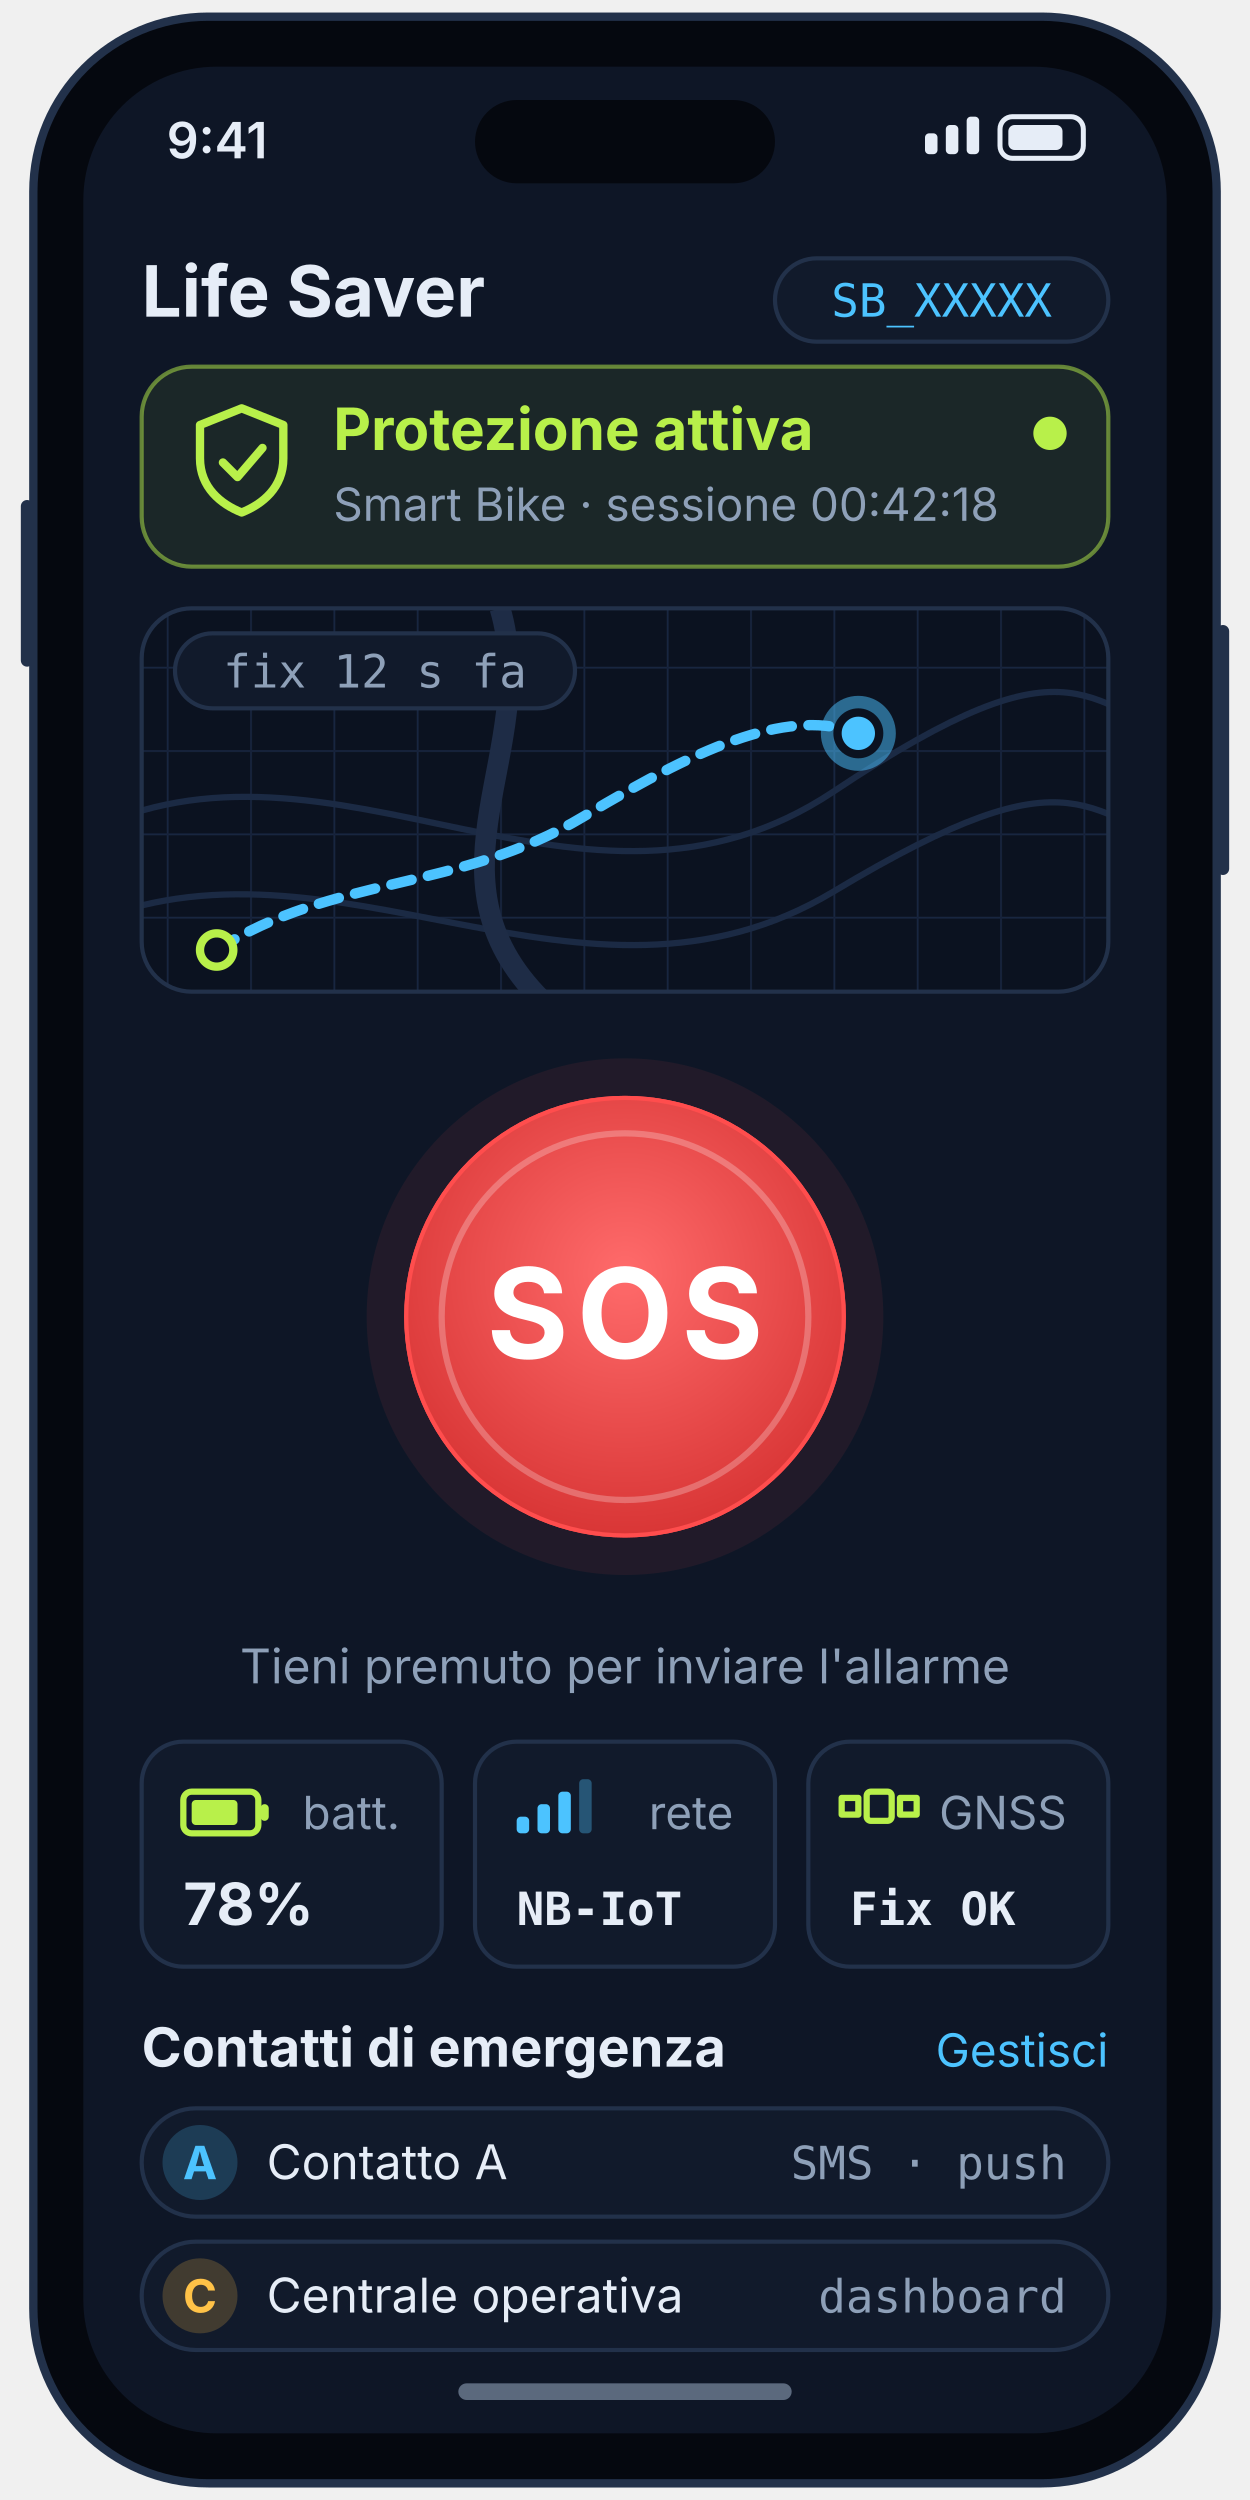
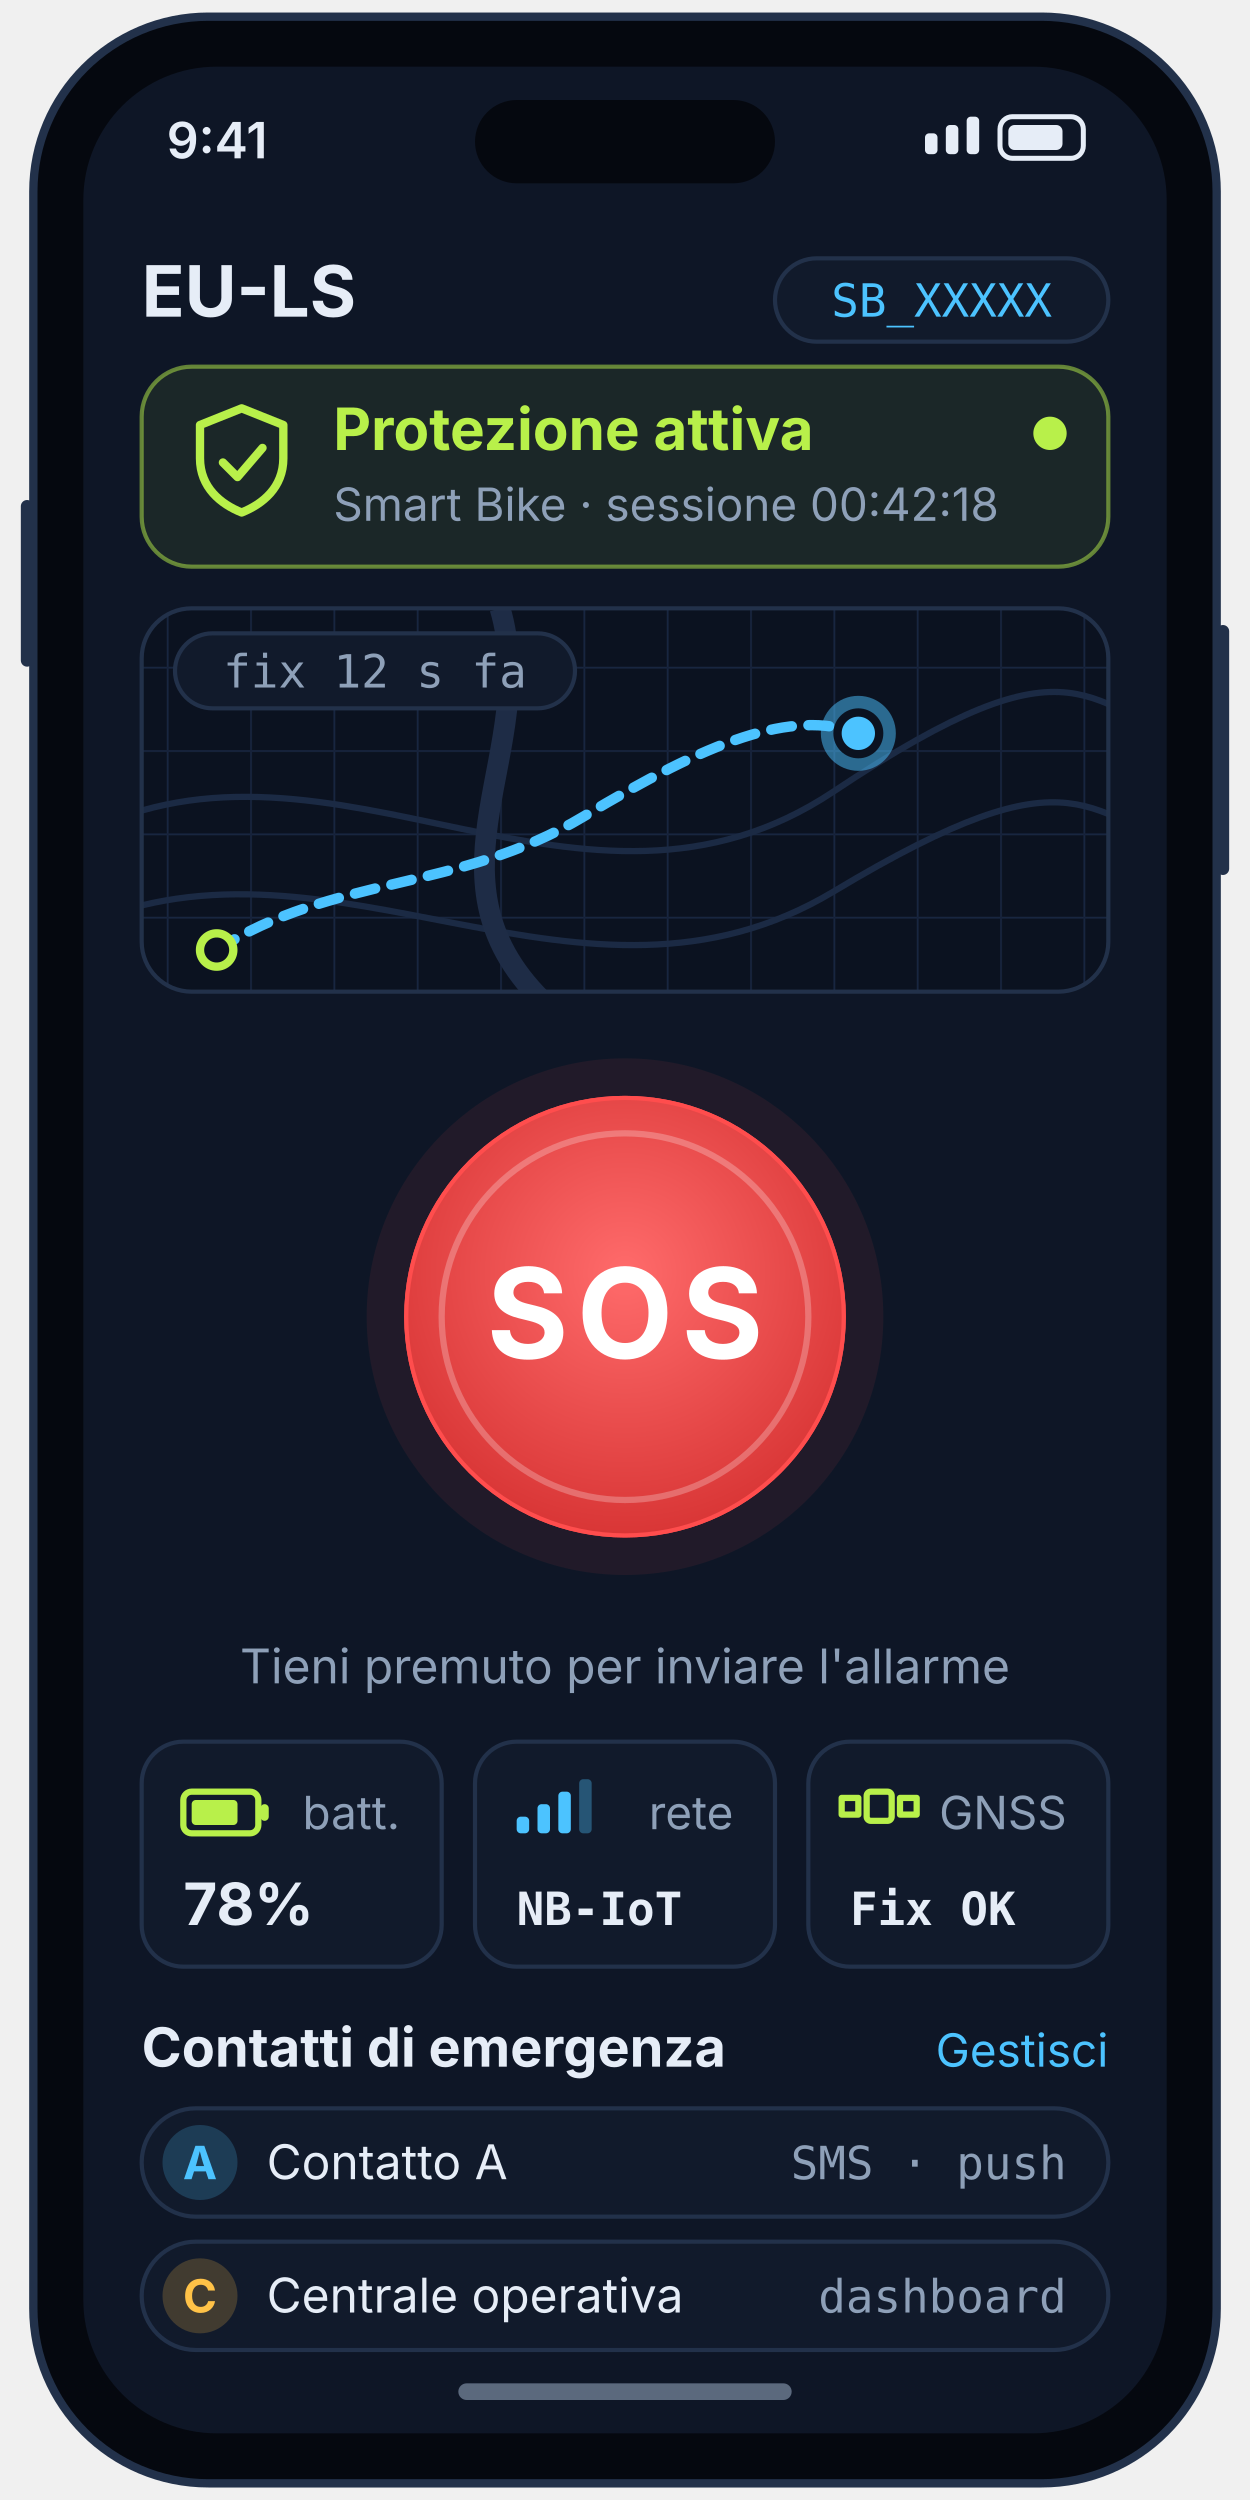
<svg xmlns="http://www.w3.org/2000/svg" viewBox="0 0 300 600" role="img" aria-labelledby="ap-title ap-desc">
  <defs>
    <clipPath id="ap-screen">
      <rect x="20" y="16" width="260" height="568" rx="32" />
    </clipPath>
    <clipPath id="ap-mapclip">
      <rect x="34" y="146" width="232" height="92" rx="12" />
    </clipPath>
    <pattern id="ap-grid" width="20" height="20" patternUnits="userSpaceOnUse">
      <path d="M20 0 H0 V20" fill="none" stroke="#16223A" />
    </pattern>
    <radialGradient id="ap-sos" cx="0.5" cy="0.4" r="0.6">
      <stop offset="0" stop-color="#FF6B6B" />
      <stop offset="1" stop-color="#D93636" />
    </radialGradient>
  </defs>
  <style>
    .p-sans{font-family:"Space Grotesk",Inter,sans-serif}
    .p-ui{font-family:Inter,"Space Grotesk",sans-serif}
    .p-mono{font-family:"JetBrains Mono",monospace}
    .p-ring{transform-box:fill-box;transform-origin:center;animation:p-ring 2.4s ease-out infinite}
    .p-ring2{animation-delay:1.2s}
    @keyframes p-ring{0%{transform:scale(.85);opacity:.7}100%{transform:scale(1.4);opacity:0}}
    .p-dot{transform-box:fill-box;transform-origin:center;animation:p-dot 2s ease-out infinite}
    @keyframes p-dot{0%{transform:scale(.5);opacity:.8}100%{transform:scale(2);opacity:0}}
    .p-live{animation:p-live 1.6s ease-in-out infinite}
    @keyframes p-live{0%,100%{opacity:1}50%{opacity:.35}}
    @media (prefers-reduced-motion:reduce){.p-ring,.p-dot,.p-live{animation:none}}
  </style>
  <rect x="8" y="4" width="284" height="592" rx="42" fill="#05080F" stroke="#22314A" stroke-width="2" />
  <rect x="5" y="120" width="3" height="40" rx="1.5" fill="#22314A" />
  <rect x="292" y="150" width="3" height="60" rx="1.5" fill="#22314A" />
  <g clip-path="url(#ap-screen)">
    <rect x="20" y="16" width="260" height="568" fill="#0E1626" />
    <text x="40" y="38" class="p-ui" font-size="12" font-weight="600" fill="#E6EDF7">9:41</text>
    <rect x="114" y="24" width="72" height="20" rx="10" fill="#05080F" />
    <g fill="#E6EDF7">
      <rect x="222" y="32" width="3" height="5" rx="1" />
      <rect x="227" y="30" width="3" height="7" rx="1" />
      <rect x="232" y="28" width="3" height="9" rx="1" />
    </g>
    <rect x="240" y="28" width="20" height="10" rx="3" fill="none" stroke="#E6EDF7" stroke-width="1.2" />
    <rect x="242" y="30" width="13" height="6" rx="1.5" fill="#E6EDF7" />
-     <text x="34" y="76" class="p-sans" font-size="17" font-weight="700" fill="#E6EDF7">Life Saver</text>
+     <text x="34" y="76" class="p-sans" font-size="17" font-weight="700" fill="#E6EDF7">EU-LS</text>
    <rect x="186" y="62" width="80" height="20" rx="10" fill="#111A2B" stroke="#22314A" />
    <text x="226" y="76" class="p-mono" font-size="11" fill="#4CC3FF" text-anchor="middle">SB_XXXXX</text>
    <rect x="34" y="88" width="232" height="48" rx="12" fill="#B8F04A" fill-opacity="0.08" stroke="#B8F04A" stroke-opacity="0.5" />
    <path d="M58 98 L68 102 V110 C68 117 63 121 58 123 C53 121 48 117 48 110 V102 Z" fill="none" stroke="#B8F04A" stroke-width="2" stroke-linejoin="round" />
    <path d="M53.5 111 L57 114.5 L63 107.5" fill="none" stroke="#B8F04A" stroke-width="2" stroke-linecap="round" stroke-linejoin="round" />
    <text x="80" y="108" class="p-sans" font-size="14" font-weight="700" fill="#B8F04A">Protezione attiva</text>
    <text x="80" y="125" class="p-ui" font-size="11" fill="#8EA0B8">Smart Bike · sessione 00:42:18</text>
    <circle cx="252" cy="104" r="4" fill="#B8F04A" class="p-live" />
    <g clip-path="url(#ap-mapclip)">
      <rect x="34" y="146" width="232" height="92" fill="#0B1220" />
      <rect x="34" y="146" width="232" height="92" fill="url(#ap-grid)" />
      <path d="M20 200 C80 170 140 230 200 190 S260 170 290 180" fill="none" stroke="#1B2A44" stroke-width="1.5" />
      <path d="M20 222 C80 196 140 250 200 214 S260 196 290 206" fill="none" stroke="#1B2A44" stroke-width="1.5" />
      <path d="M120 146 C130 180 100 210 130 240" fill="none" stroke="#1E2C46" stroke-width="5" />
      <path d="M52 228 C80 210 110 214 140 196 S190 170 206 176" fill="none" stroke="#4CC3FF" stroke-width="2.5" stroke-linecap="round" stroke-dasharray="5 4" />
      <circle cx="52" cy="228" r="4" fill="#0B1220" stroke="#B8F04A" stroke-width="2" />
      <circle class="p-dot" cx="206" cy="176" r="9" fill="#4CC3FF" fill-opacity="0.5" />
      <circle cx="206" cy="176" r="5" fill="#4CC3FF" stroke="#0B1220" stroke-width="2" />
      <rect x="42" y="152" width="96" height="18" rx="9" fill="#111A2B" stroke="#22314A" />
      <text x="90" y="165" class="p-mono" font-size="11" fill="#8EA0B8" text-anchor="middle">fix 12 s fa</text>
    </g>
    <rect x="34" y="146" width="232" height="92" rx="12" fill="none" stroke="#22314A" />
    <circle class="p-ring" cx="150" cy="316" r="52" fill="none" stroke="#FF4D4D" stroke-width="2" />
    <circle class="p-ring p-ring2" cx="150" cy="316" r="52" fill="none" stroke="#FF4D4D" stroke-width="2" />
    <circle cx="150" cy="316" r="62" fill="#FF4D4D" fill-opacity="0.08" />
    <circle cx="150" cy="316" r="52" fill="url(#ap-sos)" />
    <circle cx="150" cy="316" r="44" fill="none" stroke="#FFFFFF" stroke-opacity="0.25" stroke-width="1.5" />
    <text x="150" y="326" class="p-sans" font-size="30" font-weight="700" fill="#FFFFFF" text-anchor="middle" letter-spacing="2">SOS</text>
    <text x="150" y="404" class="p-ui" font-size="11.5" fill="#8EA0B8" text-anchor="middle">Tieni premuto per inviare l'allarme</text>
    <g>
      <rect x="34" y="418" width="72" height="54" rx="10" fill="#111A2B" stroke="#22314A" />
      <rect x="44" y="430" width="18" height="10" rx="2" fill="none" stroke="#B8F04A" stroke-width="1.5" />
      <rect x="62.5" y="433" width="2" height="4" rx="1" fill="#B8F04A" />
      <rect x="46" y="432" width="11" height="6" rx="1" fill="#B8F04A" />
      <text x="44" y="462" class="p-sans" font-size="14" font-weight="700" fill="#E6EDF7">78%</text>
      <text x="96" y="439" class="p-ui" font-size="11" fill="#8EA0B8" text-anchor="end">batt.</text>
      <rect x="114" y="418" width="72" height="54" rx="10" fill="#111A2B" stroke="#22314A" />
      <g fill="#4CC3FF">
        <rect x="124" y="436" width="3" height="4" rx="1" />
        <rect x="129" y="433" width="3" height="7" rx="1" />
        <rect x="134" y="430" width="3" height="10" rx="1" />
        <rect x="139" y="427" width="3" height="13" rx="1" opacity="0.35" />
      </g>
      <text x="124" y="462" class="p-mono" font-size="11" font-weight="700" fill="#E6EDF7">NB-IoT</text>
      <text x="176" y="439" class="p-ui" font-size="11" fill="#8EA0B8" text-anchor="end">rete</text>
      <rect x="194" y="418" width="72" height="54" rx="10" fill="#111A2B" stroke="#22314A" />
      <g fill="none" stroke="#B8F04A" stroke-width="1.5" stroke-linejoin="round">
        <rect x="208" y="430" width="6" height="7" rx="1" />
        <path d="M202 431.5 H206 V435.5 H202 Z M216 431.5 H220 V435.5 H216 Z" />
      </g>
      <text x="204" y="462" class="p-mono" font-size="11" font-weight="700" fill="#E6EDF7">Fix OK</text>
      <text x="256" y="439" class="p-ui" font-size="11" fill="#8EA0B8" text-anchor="end">GNSS</text>
    </g>
    <text x="34" y="496" class="p-sans" font-size="13" font-weight="700" fill="#E6EDF7">Contatti di emergenza</text>
    <text x="266" y="496" class="p-ui" font-size="11" fill="#4CC3FF" text-anchor="end">Gestisci</text>
    <g>
      <rect x="34" y="506" width="232" height="26" rx="13" fill="#111A2B" stroke="#22314A" />
      <circle cx="48" cy="519" r="9" fill="#4CC3FF" fill-opacity="0.2" />
      <text x="48" y="523" class="p-ui" font-size="11" font-weight="700" fill="#4CC3FF" text-anchor="middle">A</text>
      <text x="64" y="523" class="p-ui" font-size="11.5" fill="#E6EDF7">Contatto A</text>
      <text x="256" y="523" class="p-mono" font-size="11" fill="#8EA0B8" text-anchor="end">SMS · push</text>
      <rect x="34" y="538" width="232" height="26" rx="13" fill="#111A2B" stroke="#22314A" />
      <circle cx="48" cy="551" r="9" fill="#FFC247" fill-opacity="0.2" />
      <text x="48" y="555" class="p-ui" font-size="11" font-weight="700" fill="#FFC247" text-anchor="middle">C</text>
      <text x="64" y="555" class="p-ui" font-size="11.5" fill="#E6EDF7">Centrale operativa</text>
      <text x="256" y="555" class="p-mono" font-size="11" fill="#8EA0B8" text-anchor="end">dashboard</text>
    </g>
    <rect x="110" y="572" width="80" height="4" rx="2" fill="#8EA0B8" opacity="0.6" />
  </g>
</svg>
